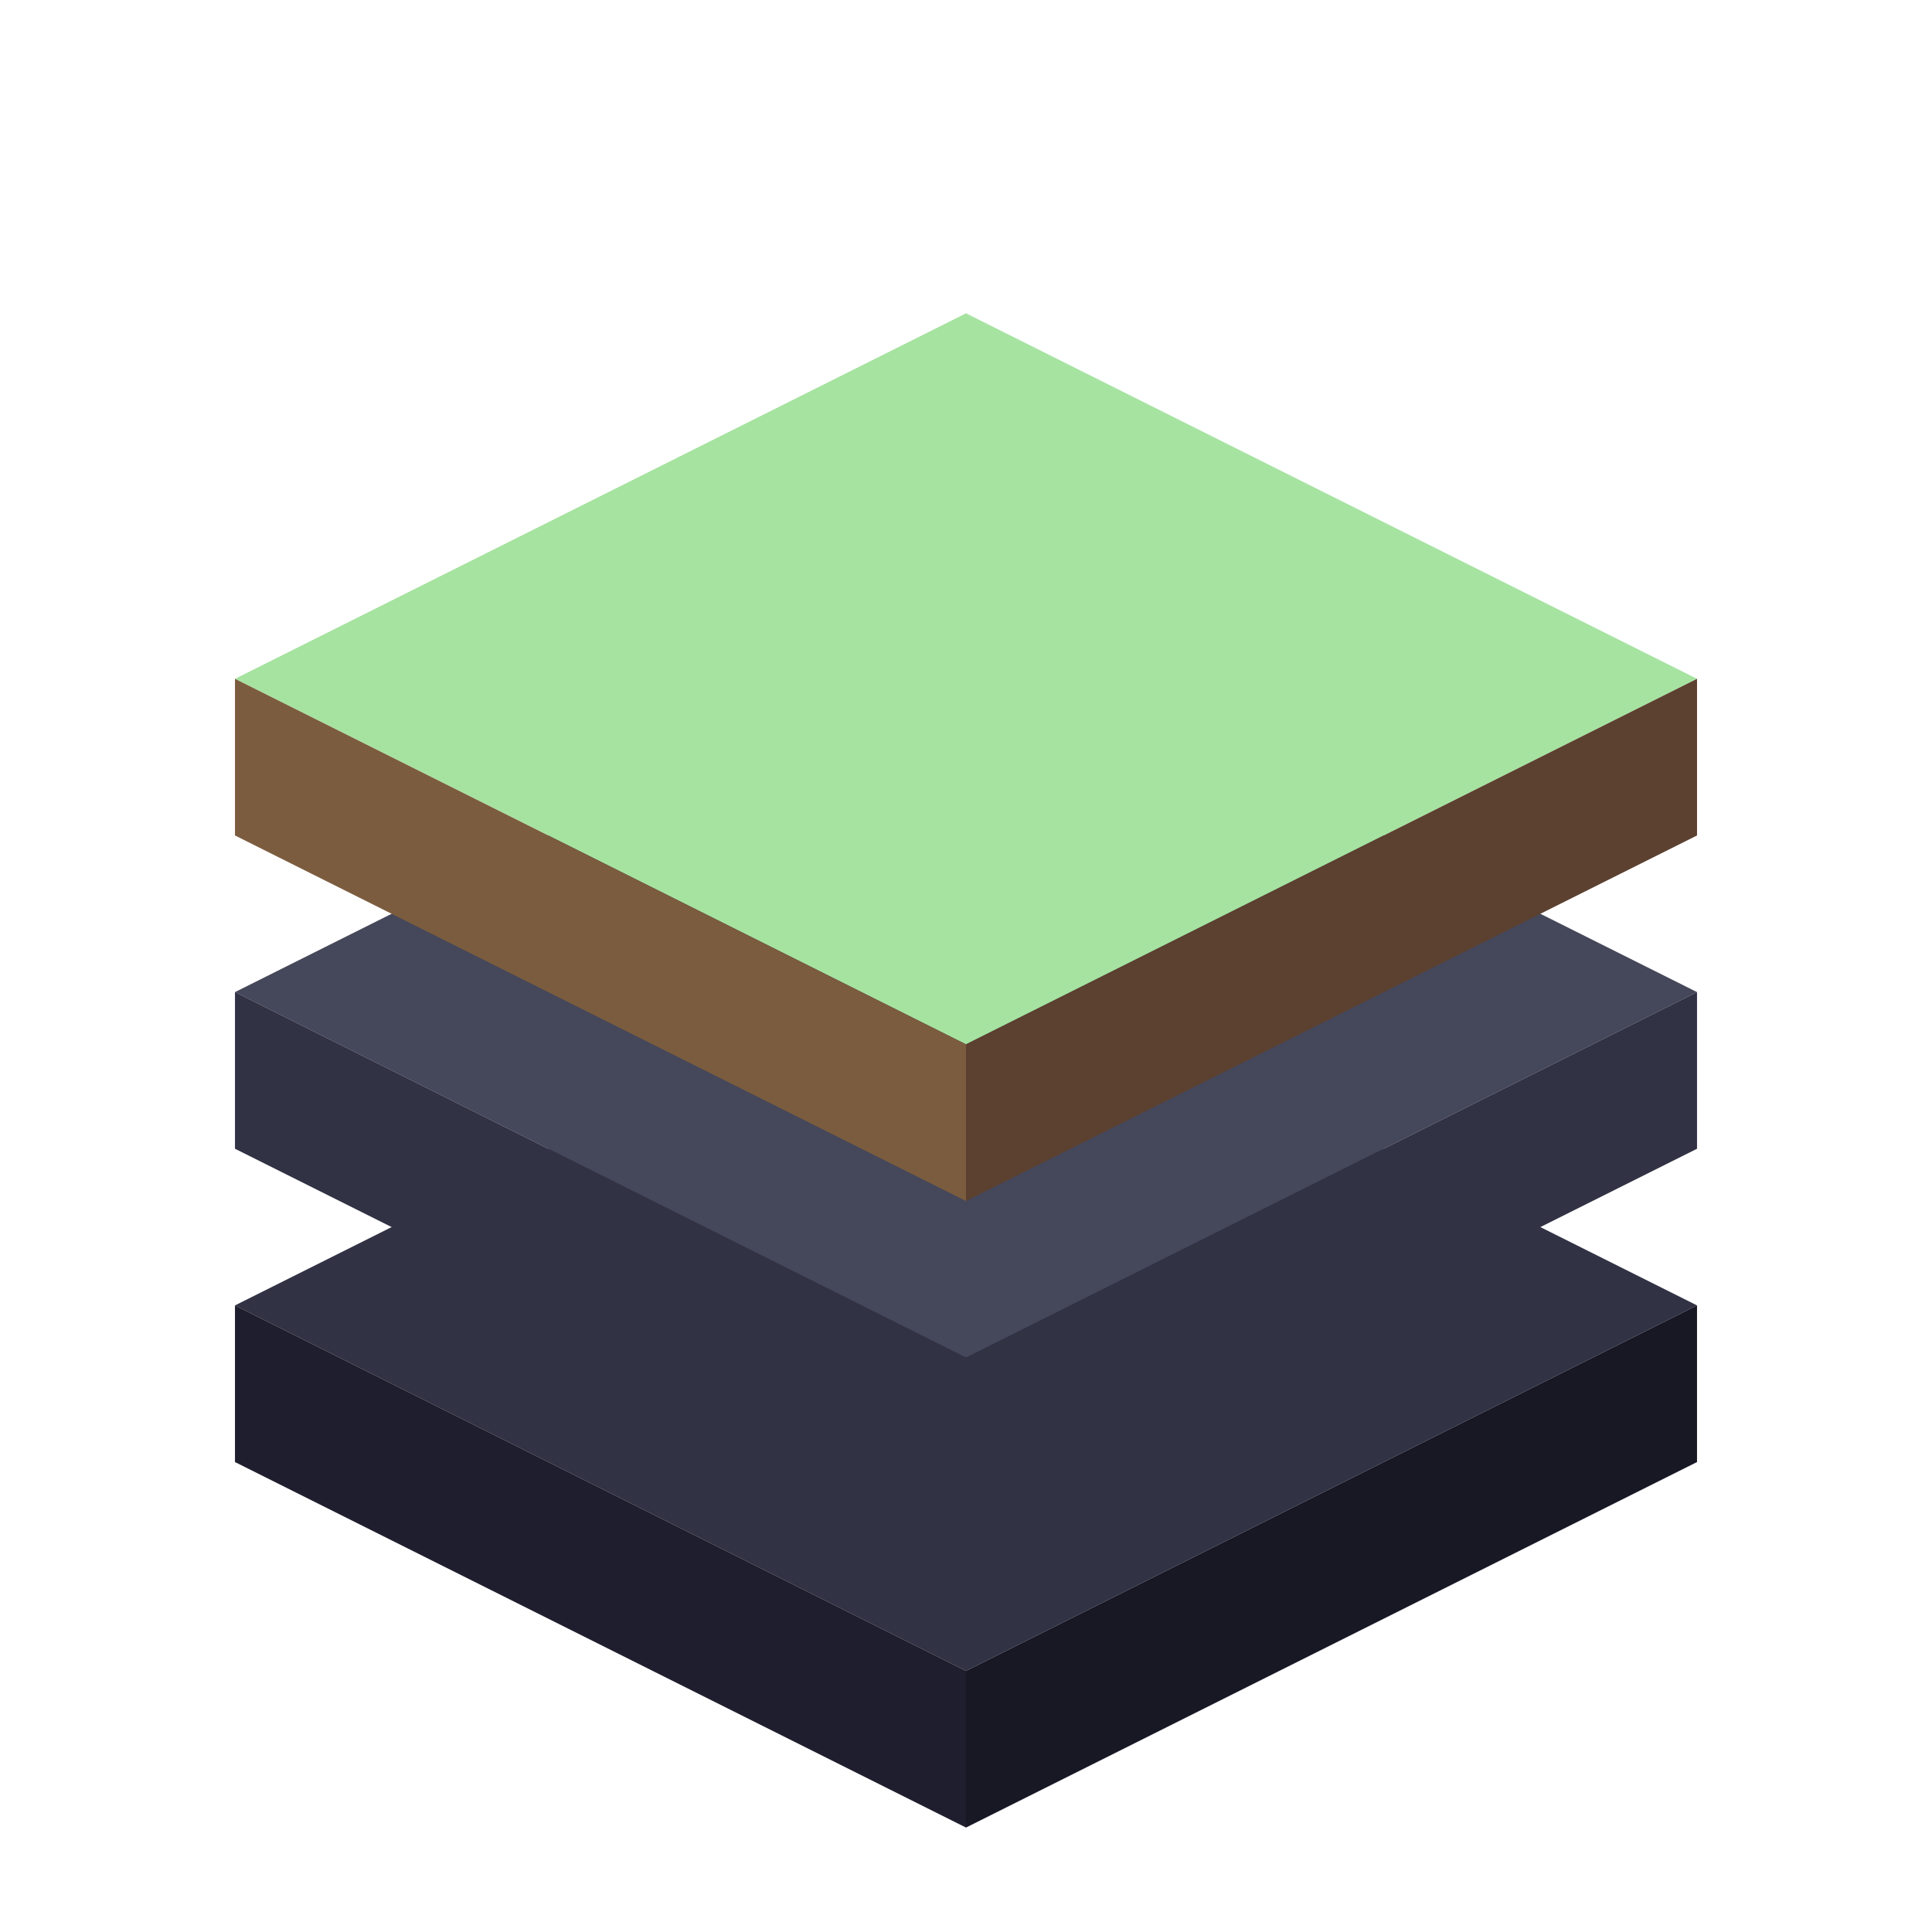
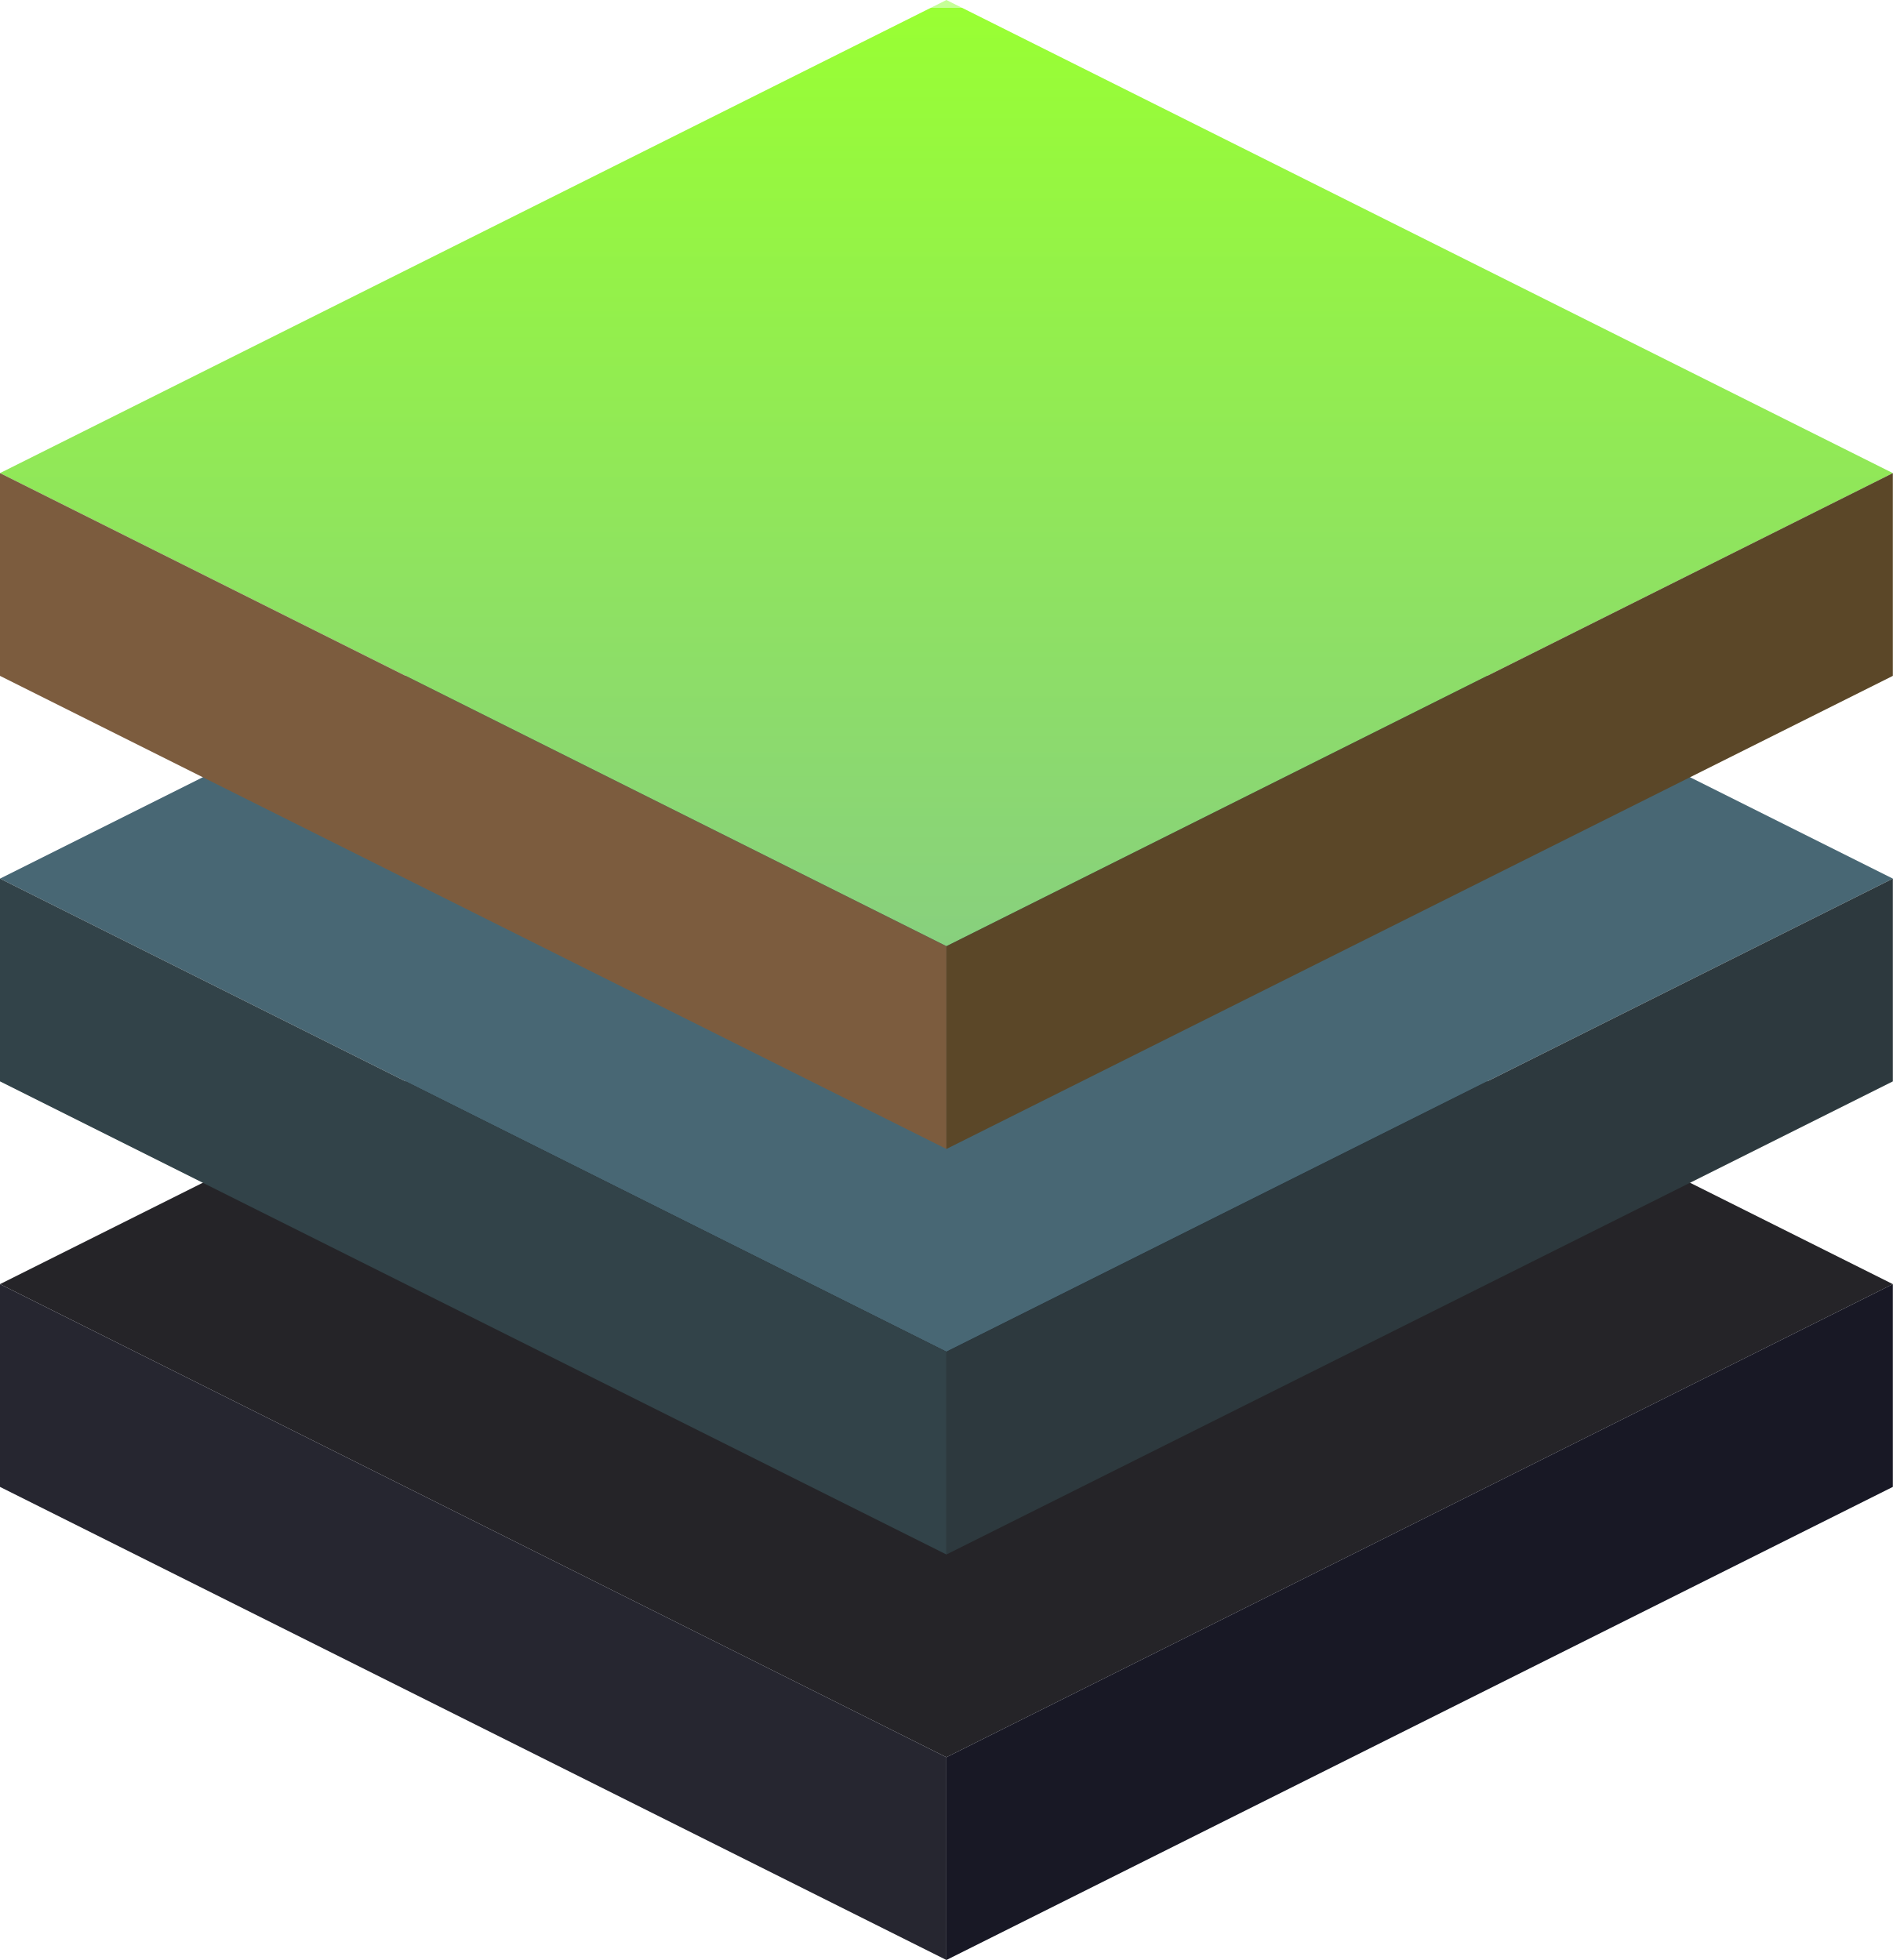
- <svg xmlns="http://www.w3.org/2000/svg" width="512" height="512" viewBox="0 0 32 37" fill="none">
-   <g transform="translate(2, 18)">
-     <polygon points="0,7 14,0 28,7 14,14" fill="#313244" />
-     <polygon points="0,7 0,10 14,17 14,14" fill="#1e1e2e" />
-     <polygon points="14,14 14,17 28,10 28,7" fill="#181825" />
-   </g>
-   <g transform="translate(2, 12)">
-     <polygon points="0,7 14,0 28,7 14,14" fill="#45475a" />
-     <polygon points="0,7 0,10 14,17 14,14" fill="#313244" />
-     <polygon points="14,14 14,17 28,10 28,7" fill="#313244" />
-   </g>
-   <g transform="translate(2, 6)">
-     <polygon points="0,7 14,0 28,7 14,14" fill="#a6e3a1" />
-     <polygon points="0,7 0,10 14,17 14,14" fill="#7c5c3e" />
-     <polygon points="14,14 14,17 28,10 28,7" fill="#5c4030" />
+ <svg xmlns="http://www.w3.org/2000/svg" viewBox="0 0 363.771 376.762" role="img" aria-label="XEarthLayer">
+   <defs>
+     <style>
+       .cls-1{fill:#252428}
+       .cls-2{fill:#262630}
+       .cls-3{fill:#181825}
+       .cls-4{fill:#486774}
+       .cls-5{fill:#324349}
+       .cls-6{fill:#2d393e}
+       .cls-7{fill:url(#linear-gradient-1)}
+       .cls-8{fill:#7c5c3e}
+       .cls-9{fill:#5b4728}
+     </style>
+     <linearGradient id="linear-gradient-1" x1="181.885" y1="181.885" x2="181.885" y2="0" gradientUnits="userSpaceOnUse">
+       <stop offset="0" stop-color="#88d07e" />
+       <stop offset="0.992" stop-color="#99ff33" />
+       <stop offset="0.992" stop-color="#c5ff97" />
+     </linearGradient>
+   </defs>
+   <g>
+     <g>
+       <g>
+         <path d="M0 246.844 L181.885 155.902 L363.771 246.844 L181.885 337.787 Z" class="cls-1" />
+         <path d="M0 246.844 L0 285.82 L181.885 376.762 L181.885 337.787 Z" class="cls-2" />
+         <path d="M181.885 337.787 L181.885 376.762 L363.771 285.82 L363.771 246.844 Z" class="cls-3" />
+         <path d="M0 168.894 L181.885 77.951 L363.771 168.894 L181.885 259.836 Z" class="cls-4" />
+         <path d="M0 168.894 L0 207.869 L181.885 298.812 L181.885 259.836 Z" class="cls-5" />
+         <path d="M181.885 259.836 L181.885 298.812 L363.771 207.869 L363.771 168.894 Z" class="cls-6" />
+         <path d="M0 90.943 L181.885 0 L363.771 90.943 L181.885 181.885 Z" class="cls-7" />
+         <path d="M0 90.943 L0 129.918 L181.885 220.861 L181.885 181.885 Z" class="cls-8" />
+         <path d="M181.885 181.885 L181.885 220.861 L363.771 129.918 L363.771 90.943 Z" class="cls-9" />
+       </g>
+     </g>
  </g>
</svg>
